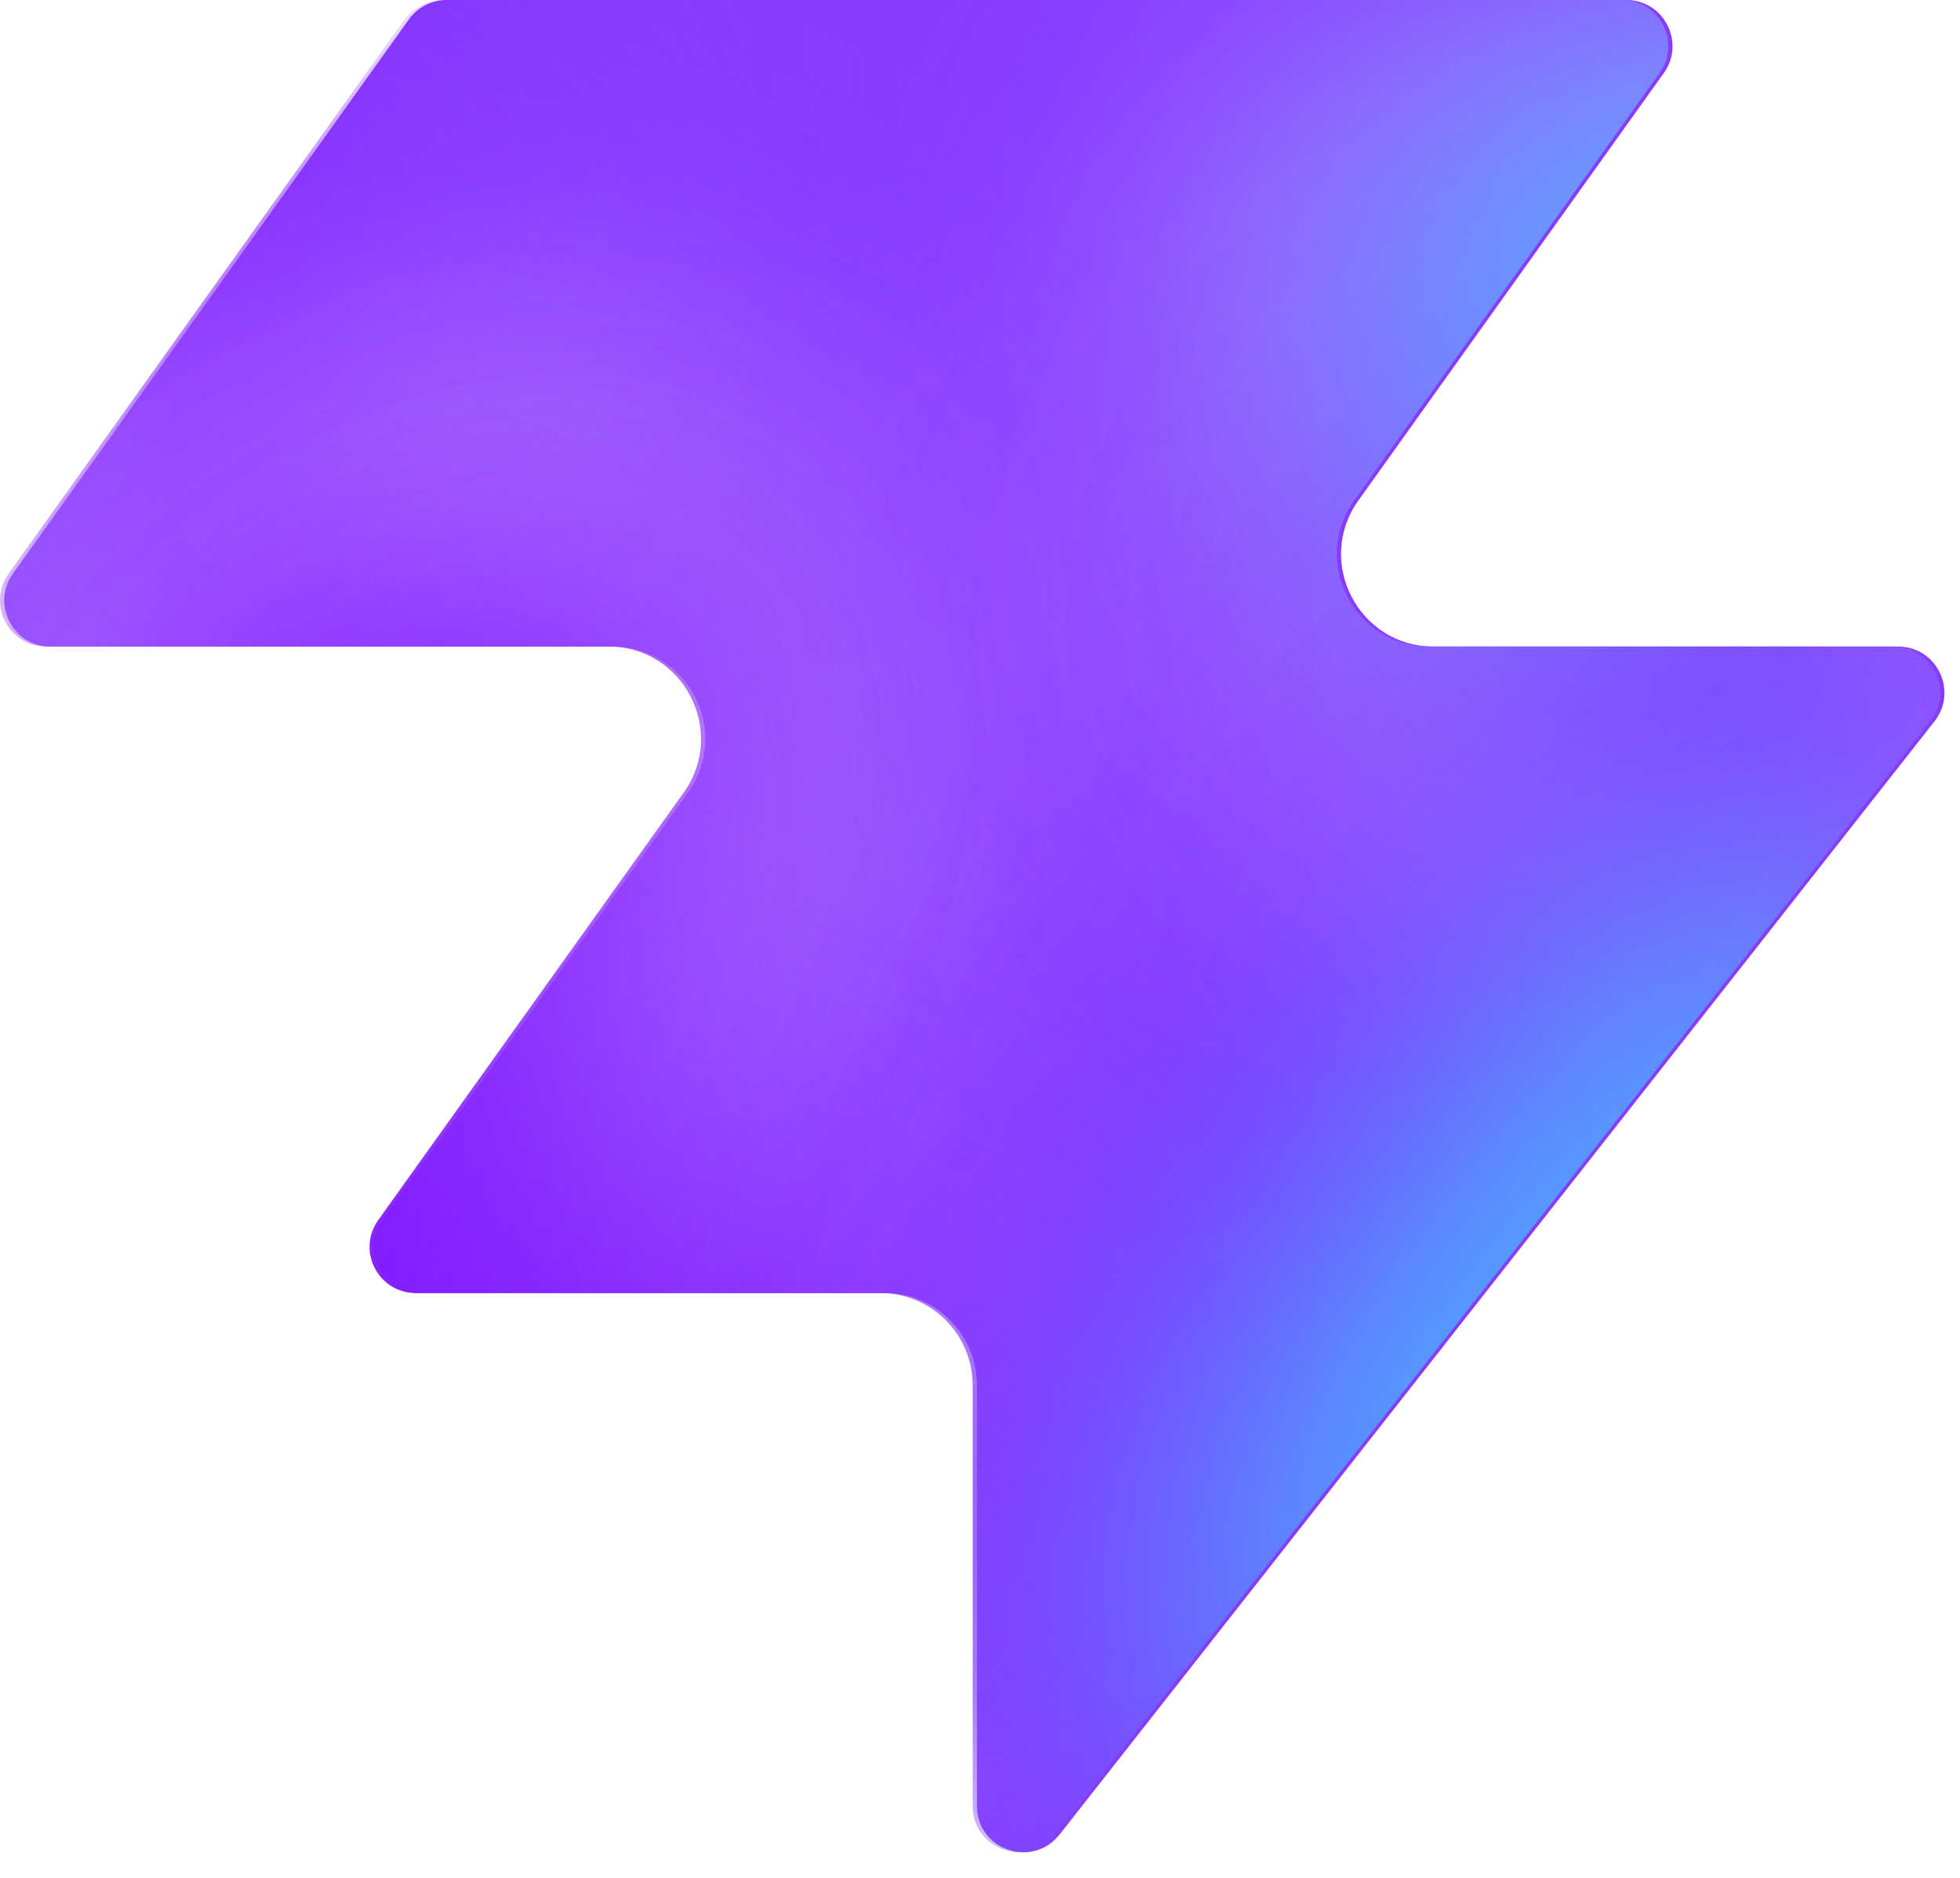
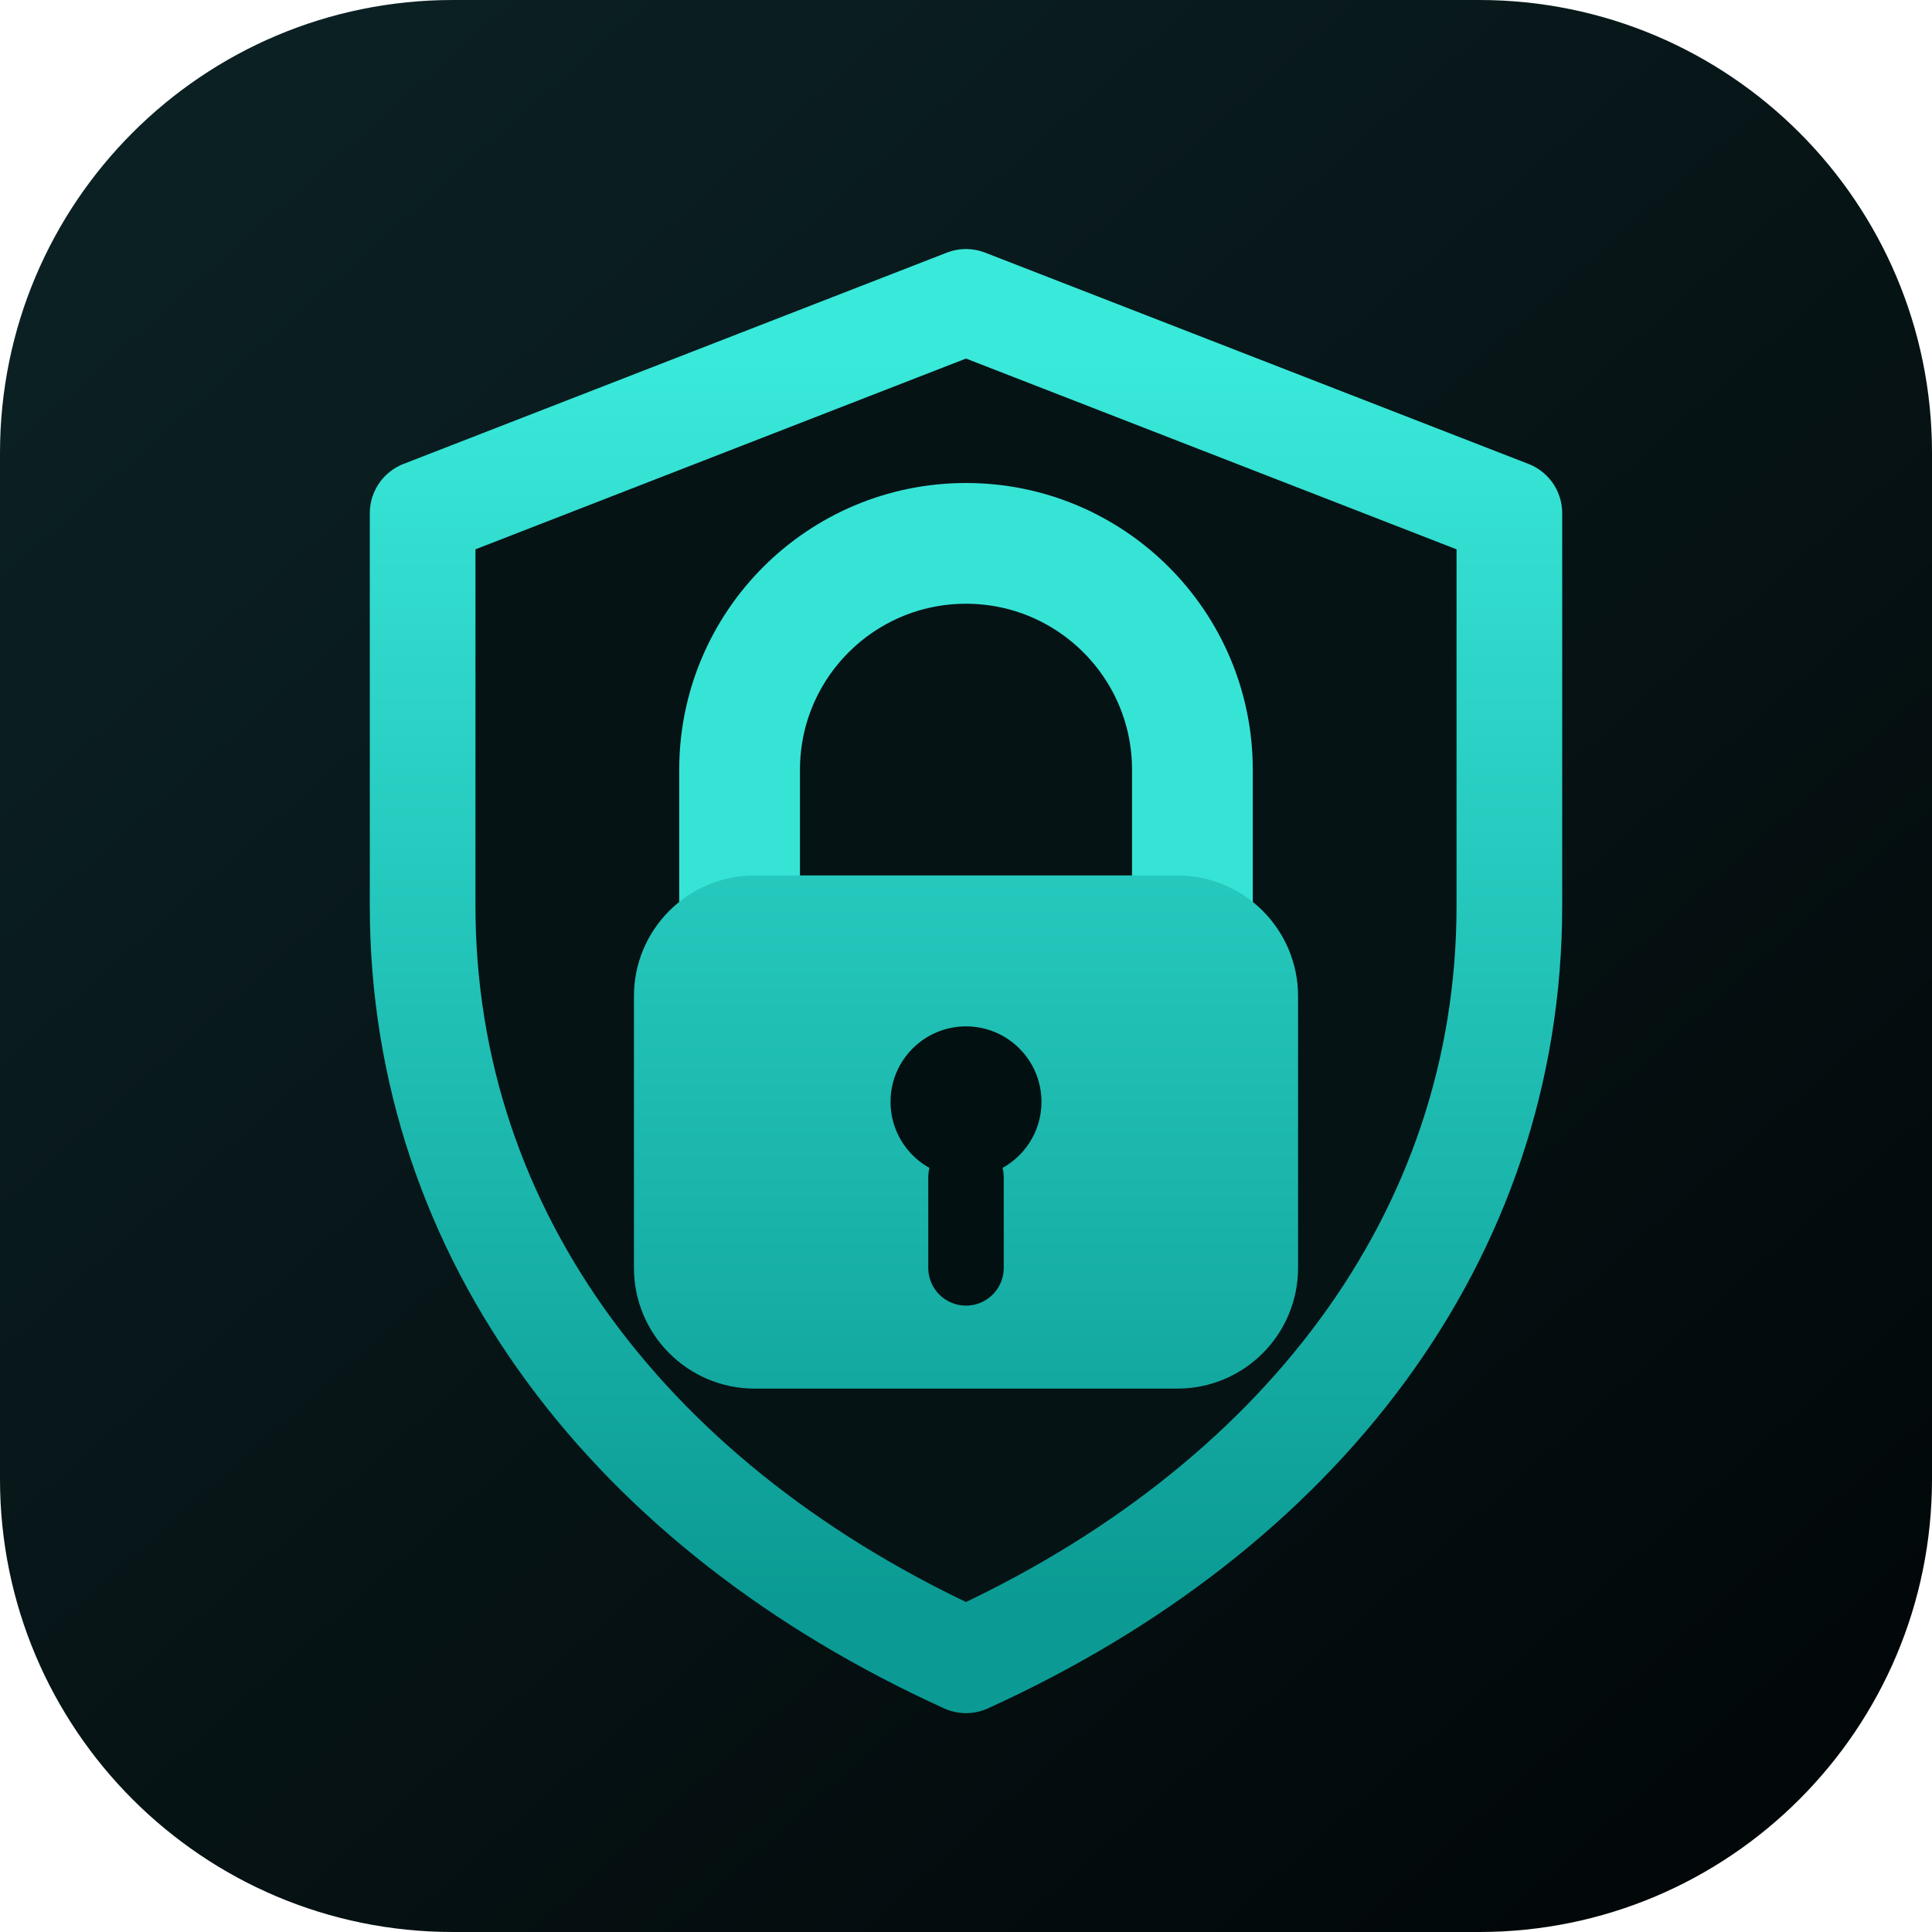
- <svg xmlns="http://www.w3.org/2000/svg" width="48" height="46" fill="none" viewBox="0 0 48 46">
-   <path fill="#863bff" d="M25.946 44.938c-.664.845-2.021.375-2.021-.698V33.937a2.26 2.26 0 0 0-2.262-2.262H10.287c-.92 0-1.456-1.04-.92-1.788l7.48-10.471c1.07-1.497 0-3.578-1.842-3.578H1.237c-.92 0-1.456-1.04-.92-1.788L10.013.474c.214-.297.556-.474.92-.474h28.894c.92 0 1.456 1.04.92 1.788l-7.48 10.471c-1.07 1.498 0 3.579 1.842 3.579h11.377c.943 0 1.473 1.088.89 1.83L25.947 44.94z" style="fill:#863bff;fill:color(display-p3 .525 .23 1);fill-opacity:1" />
-   <mask id="a" width="48" height="46" x="0" y="0" maskUnits="userSpaceOnUse" style="mask-type:alpha">
-     <path fill="#000" d="M25.842 44.938c-.664.844-2.021.375-2.021-.698V33.937a2.26 2.26 0 0 0-2.262-2.262H10.183c-.92 0-1.456-1.04-.92-1.788l7.48-10.471c1.07-1.498 0-3.579-1.842-3.579H1.133c-.92 0-1.456-1.04-.92-1.787L9.91.473c.214-.297.556-.474.92-.474h28.894c.92 0 1.456 1.04.92 1.788l-7.48 10.471c-1.07 1.498 0 3.578 1.842 3.578h11.377c.943 0 1.473 1.088.89 1.832L25.843 44.94z" style="fill:#000;fill-opacity:1" />
-   </mask>
-   <g mask="url(#a)">
-     <g filter="url(#b)">
-       <ellipse cx="5.508" cy="14.704" fill="#ede6ff" rx="5.508" ry="14.704" style="fill:#ede6ff;fill:color(display-p3 .927 .903 1);fill-opacity:1" transform="matrix(.00324 1 1 -.00324 -4.47 31.516)" />
-     </g>
-     <g filter="url(#c)">
-       <ellipse cx="10.399" cy="29.851" fill="#ede6ff" rx="10.399" ry="29.851" style="fill:#ede6ff;fill:color(display-p3 .927 .903 1);fill-opacity:1" transform="matrix(.00324 1 1 -.00324 -39.328 7.883)" />
-     </g>
-     <g filter="url(#d)">
-       <ellipse cx="5.508" cy="30.487" fill="#7e14ff" rx="5.508" ry="30.487" style="fill:#7e14ff;fill:color(display-p3 .492 .077 1);fill-opacity:1" transform="rotate(89.814 -25.913 -14.639)scale(1 -1)" />
-     </g>
-     <g filter="url(#e)">
-       <ellipse cx="5.508" cy="30.599" fill="#7e14ff" rx="5.508" ry="30.599" style="fill:#7e14ff;fill:color(display-p3 .492 .077 1);fill-opacity:1" transform="rotate(89.814 -32.644 -3.334)scale(1 -1)" />
-     </g>
-     <g filter="url(#f)">
-       <ellipse cx="5.508" cy="30.599" fill="#7e14ff" rx="5.508" ry="30.599" style="fill:#7e14ff;fill:color(display-p3 .492 .077 1);fill-opacity:1" transform="matrix(.00324 1 1 -.00324 -34.34 30.47)" />
-     </g>
-     <g filter="url(#g)">
-       <ellipse cx="14.072" cy="22.078" fill="#ede6ff" rx="14.072" ry="22.078" style="fill:#ede6ff;fill:color(display-p3 .927 .903 1);fill-opacity:1" transform="rotate(93.35 24.506 48.493)scale(-1 1)" />
-     </g>
-     <g filter="url(#h)">
-       <ellipse cx="3.47" cy="21.501" fill="#7e14ff" rx="3.47" ry="21.501" style="fill:#7e14ff;fill:color(display-p3 .492 .077 1);fill-opacity:1" transform="rotate(89.009 28.708 47.59)scale(-1 1)" />
-     </g>
-     <g filter="url(#i)">
-       <ellipse cx="3.47" cy="21.501" fill="#7e14ff" rx="3.47" ry="21.501" style="fill:#7e14ff;fill:color(display-p3 .492 .077 1);fill-opacity:1" transform="rotate(89.009 28.708 47.59)scale(-1 1)" />
-     </g>
-     <g filter="url(#j)">
-       <ellipse cx=".387" cy="8.972" fill="#7e14ff" rx="4.407" ry="29.108" style="fill:#7e14ff;fill:color(display-p3 .492 .077 1);fill-opacity:1" transform="rotate(39.51 .387 8.972)" />
-     </g>
-     <g filter="url(#k)">
-       <ellipse cx="47.523" cy="-6.092" fill="#7e14ff" rx="4.407" ry="29.108" style="fill:#7e14ff;fill:color(display-p3 .492 .077 1);fill-opacity:1" transform="rotate(37.892 47.523 -6.092)" />
-     </g>
-     <g filter="url(#l)">
-       <ellipse cx="41.412" cy="6.333" fill="#47bfff" rx="5.971" ry="9.665" style="fill:#47bfff;fill:color(display-p3 .28 .748 1);fill-opacity:1" transform="rotate(37.892 41.412 6.333)" />
-     </g>
-     <g filter="url(#m)">
-       <ellipse cx="-1.879" cy="38.332" fill="#7e14ff" rx="4.407" ry="29.108" style="fill:#7e14ff;fill:color(display-p3 .492 .077 1);fill-opacity:1" transform="rotate(37.892 -1.88 38.332)" />
-     </g>
-     <g filter="url(#n)">
-       <ellipse cx="-1.879" cy="38.332" fill="#7e14ff" rx="4.407" ry="29.108" style="fill:#7e14ff;fill:color(display-p3 .492 .077 1);fill-opacity:1" transform="rotate(37.892 -1.88 38.332)" />
-     </g>
-     <g filter="url(#o)">
-       <ellipse cx="35.651" cy="29.907" fill="#7e14ff" rx="4.407" ry="29.108" style="fill:#7e14ff;fill:color(display-p3 .492 .077 1);fill-opacity:1" transform="rotate(37.892 35.651 29.907)" />
-     </g>
-     <g filter="url(#p)">
-       <ellipse cx="38.418" cy="32.4" fill="#47bfff" rx="5.971" ry="15.297" style="fill:#47bfff;fill:color(display-p3 .28 .748 1);fill-opacity:1" transform="rotate(37.892 38.418 32.4)" />
-     </g>
-   </g>
+ <svg xmlns="http://www.w3.org/2000/svg" viewBox="0 0 64 64">
  <defs>
-     <filter id="b" width="60.045" height="41.654" x="-19.77" y="16.149" color-interpolation-filters="sRGB" filterUnits="userSpaceOnUse">
-       <feFlood flood-opacity="0" result="BackgroundImageFix" />
-       <feBlend in="SourceGraphic" in2="BackgroundImageFix" result="shape" />
-       <feGaussianBlur result="effect1_foregroundBlur_2002_17158" stdDeviation="7.659" />
-     </filter>
-     <filter id="c" width="90.34" height="51.437" x="-54.613" y="-7.533" color-interpolation-filters="sRGB" filterUnits="userSpaceOnUse">
-       <feFlood flood-opacity="0" result="BackgroundImageFix" />
-       <feBlend in="SourceGraphic" in2="BackgroundImageFix" result="shape" />
-       <feGaussianBlur result="effect1_foregroundBlur_2002_17158" stdDeviation="7.659" />
-     </filter>
-     <filter id="d" width="79.355" height="29.4" x="-49.64" y="2.03" color-interpolation-filters="sRGB" filterUnits="userSpaceOnUse">
-       <feFlood flood-opacity="0" result="BackgroundImageFix" />
-       <feBlend in="SourceGraphic" in2="BackgroundImageFix" result="shape" />
-       <feGaussianBlur result="effect1_foregroundBlur_2002_17158" stdDeviation="4.596" />
-     </filter>
-     <filter id="e" width="79.579" height="29.4" x="-45.045" y="20.029" color-interpolation-filters="sRGB" filterUnits="userSpaceOnUse">
-       <feFlood flood-opacity="0" result="BackgroundImageFix" />
-       <feBlend in="SourceGraphic" in2="BackgroundImageFix" result="shape" />
-       <feGaussianBlur result="effect1_foregroundBlur_2002_17158" stdDeviation="4.596" />
-     </filter>
-     <filter id="f" width="79.579" height="29.4" x="-43.513" y="21.178" color-interpolation-filters="sRGB" filterUnits="userSpaceOnUse">
-       <feFlood flood-opacity="0" result="BackgroundImageFix" />
-       <feBlend in="SourceGraphic" in2="BackgroundImageFix" result="shape" />
-       <feGaussianBlur result="effect1_foregroundBlur_2002_17158" stdDeviation="4.596" />
-     </filter>
-     <filter id="g" width="74.749" height="58.852" x="15.756" y="-17.901" color-interpolation-filters="sRGB" filterUnits="userSpaceOnUse">
-       <feFlood flood-opacity="0" result="BackgroundImageFix" />
-       <feBlend in="SourceGraphic" in2="BackgroundImageFix" result="shape" />
-       <feGaussianBlur result="effect1_foregroundBlur_2002_17158" stdDeviation="7.659" />
-     </filter>
-     <filter id="h" width="61.377" height="25.362" x="23.548" y="2.284" color-interpolation-filters="sRGB" filterUnits="userSpaceOnUse">
-       <feFlood flood-opacity="0" result="BackgroundImageFix" />
-       <feBlend in="SourceGraphic" in2="BackgroundImageFix" result="shape" />
-       <feGaussianBlur result="effect1_foregroundBlur_2002_17158" stdDeviation="4.596" />
-     </filter>
-     <filter id="i" width="61.377" height="25.362" x="23.548" y="2.284" color-interpolation-filters="sRGB" filterUnits="userSpaceOnUse">
-       <feFlood flood-opacity="0" result="BackgroundImageFix" />
-       <feBlend in="SourceGraphic" in2="BackgroundImageFix" result="shape" />
-       <feGaussianBlur result="effect1_foregroundBlur_2002_17158" stdDeviation="4.596" />
-     </filter>
-     <filter id="j" width="56.045" height="63.649" x="-27.636" y="-22.853" color-interpolation-filters="sRGB" filterUnits="userSpaceOnUse">
-       <feFlood flood-opacity="0" result="BackgroundImageFix" />
-       <feBlend in="SourceGraphic" in2="BackgroundImageFix" result="shape" />
-       <feGaussianBlur result="effect1_foregroundBlur_2002_17158" stdDeviation="4.596" />
-     </filter>
-     <filter id="k" width="54.814" height="64.646" x="20.116" y="-38.415" color-interpolation-filters="sRGB" filterUnits="userSpaceOnUse">
-       <feFlood flood-opacity="0" result="BackgroundImageFix" />
-       <feBlend in="SourceGraphic" in2="BackgroundImageFix" result="shape" />
-       <feGaussianBlur result="effect1_foregroundBlur_2002_17158" stdDeviation="4.596" />
-     </filter>
-     <filter id="l" width="33.541" height="35.313" x="24.641" y="-11.323" color-interpolation-filters="sRGB" filterUnits="userSpaceOnUse">
-       <feFlood flood-opacity="0" result="BackgroundImageFix" />
-       <feBlend in="SourceGraphic" in2="BackgroundImageFix" result="shape" />
-       <feGaussianBlur result="effect1_foregroundBlur_2002_17158" stdDeviation="4.596" />
-     </filter>
-     <filter id="m" width="54.814" height="64.646" x="-29.286" y="6.009" color-interpolation-filters="sRGB" filterUnits="userSpaceOnUse">
-       <feFlood flood-opacity="0" result="BackgroundImageFix" />
-       <feBlend in="SourceGraphic" in2="BackgroundImageFix" result="shape" />
-       <feGaussianBlur result="effect1_foregroundBlur_2002_17158" stdDeviation="4.596" />
-     </filter>
-     <filter id="n" width="54.814" height="64.646" x="-29.286" y="6.009" color-interpolation-filters="sRGB" filterUnits="userSpaceOnUse">
-       <feFlood flood-opacity="0" result="BackgroundImageFix" />
-       <feBlend in="SourceGraphic" in2="BackgroundImageFix" result="shape" />
-       <feGaussianBlur result="effect1_foregroundBlur_2002_17158" stdDeviation="4.596" />
-     </filter>
-     <filter id="o" width="54.814" height="64.646" x="8.244" y="-2.416" color-interpolation-filters="sRGB" filterUnits="userSpaceOnUse">
-       <feFlood flood-opacity="0" result="BackgroundImageFix" />
-       <feBlend in="SourceGraphic" in2="BackgroundImageFix" result="shape" />
-       <feGaussianBlur result="effect1_foregroundBlur_2002_17158" stdDeviation="4.596" />
-     </filter>
-     <filter id="p" width="39.409" height="43.623" x="18.713" y="10.588" color-interpolation-filters="sRGB" filterUnits="userSpaceOnUse">
-       <feFlood flood-opacity="0" result="BackgroundImageFix" />
-       <feBlend in="SourceGraphic" in2="BackgroundImageFix" result="shape" />
-       <feGaussianBlur result="effect1_foregroundBlur_2002_17158" stdDeviation="4.596" />
-     </filter>
+     <linearGradient id="background" x1="8" y1="6" x2="56" y2="60" gradientUnits="userSpaceOnUse">
+       <stop stop-color="#0b2023" />
+       <stop offset="1" stop-color="#020809" />
+     </linearGradient>
+     <linearGradient id="teal" x1="32" y1="12" x2="32" y2="53" gradientUnits="userSpaceOnUse">
+       <stop stop-color="#39e9da" />
+       <stop offset="1" stop-color="#0b9b94" />
+     </linearGradient>
  </defs>
+   <rect width="64" height="64" rx="15" fill="url(#background)" />
+   <path d="M32 10 50 17v13c0 11-7 20-18 25C21 50 14 41 14 30V17l18-7Z" fill="#061315" stroke="url(#teal)" stroke-width="3.5" stroke-linejoin="round" />
+   <path d="M24.5 31v-5.5a7.5 7.5 0 0 1 15 0V31" fill="none" stroke="#36e4d6" stroke-width="4" stroke-linecap="round" />
+   <rect x="21" y="29" width="22" height="17" rx="4" fill="url(#teal)" />
+   <circle cx="32" cy="36.5" r="2.5" fill="#031011" />
+   <path d="M32 39v3" stroke="#031011" stroke-width="2.5" stroke-linecap="round" />
</svg>
